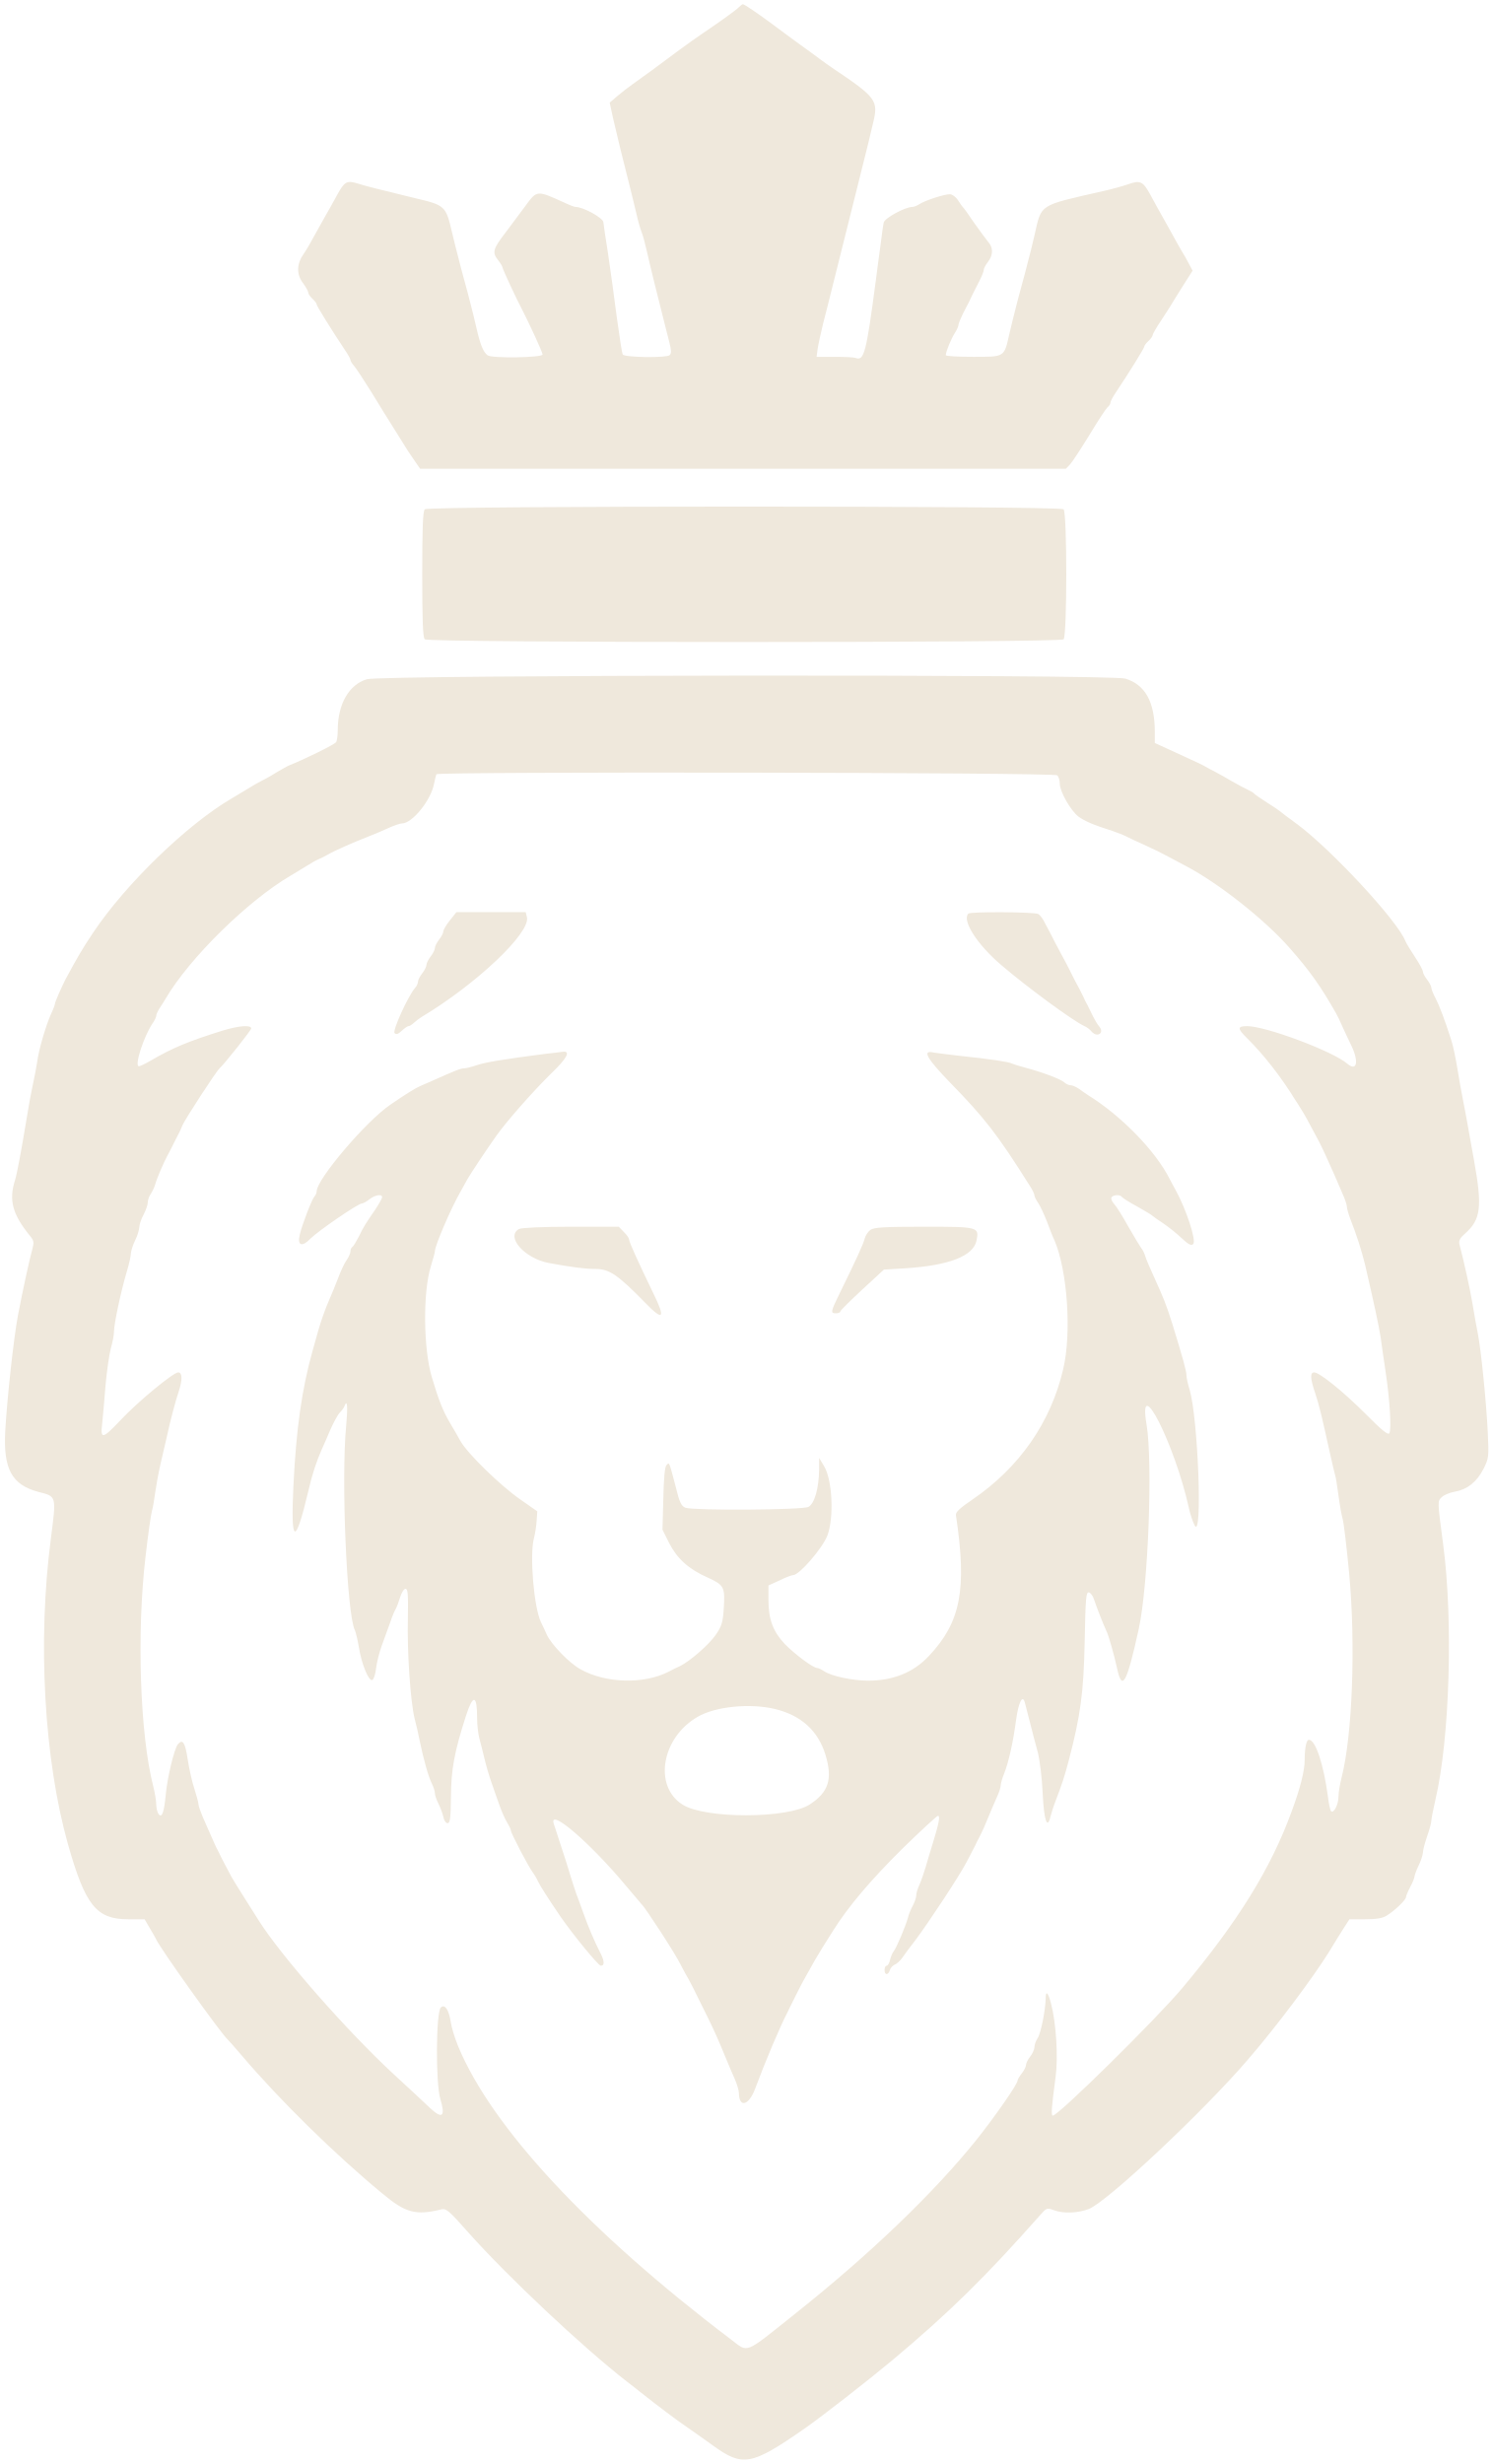
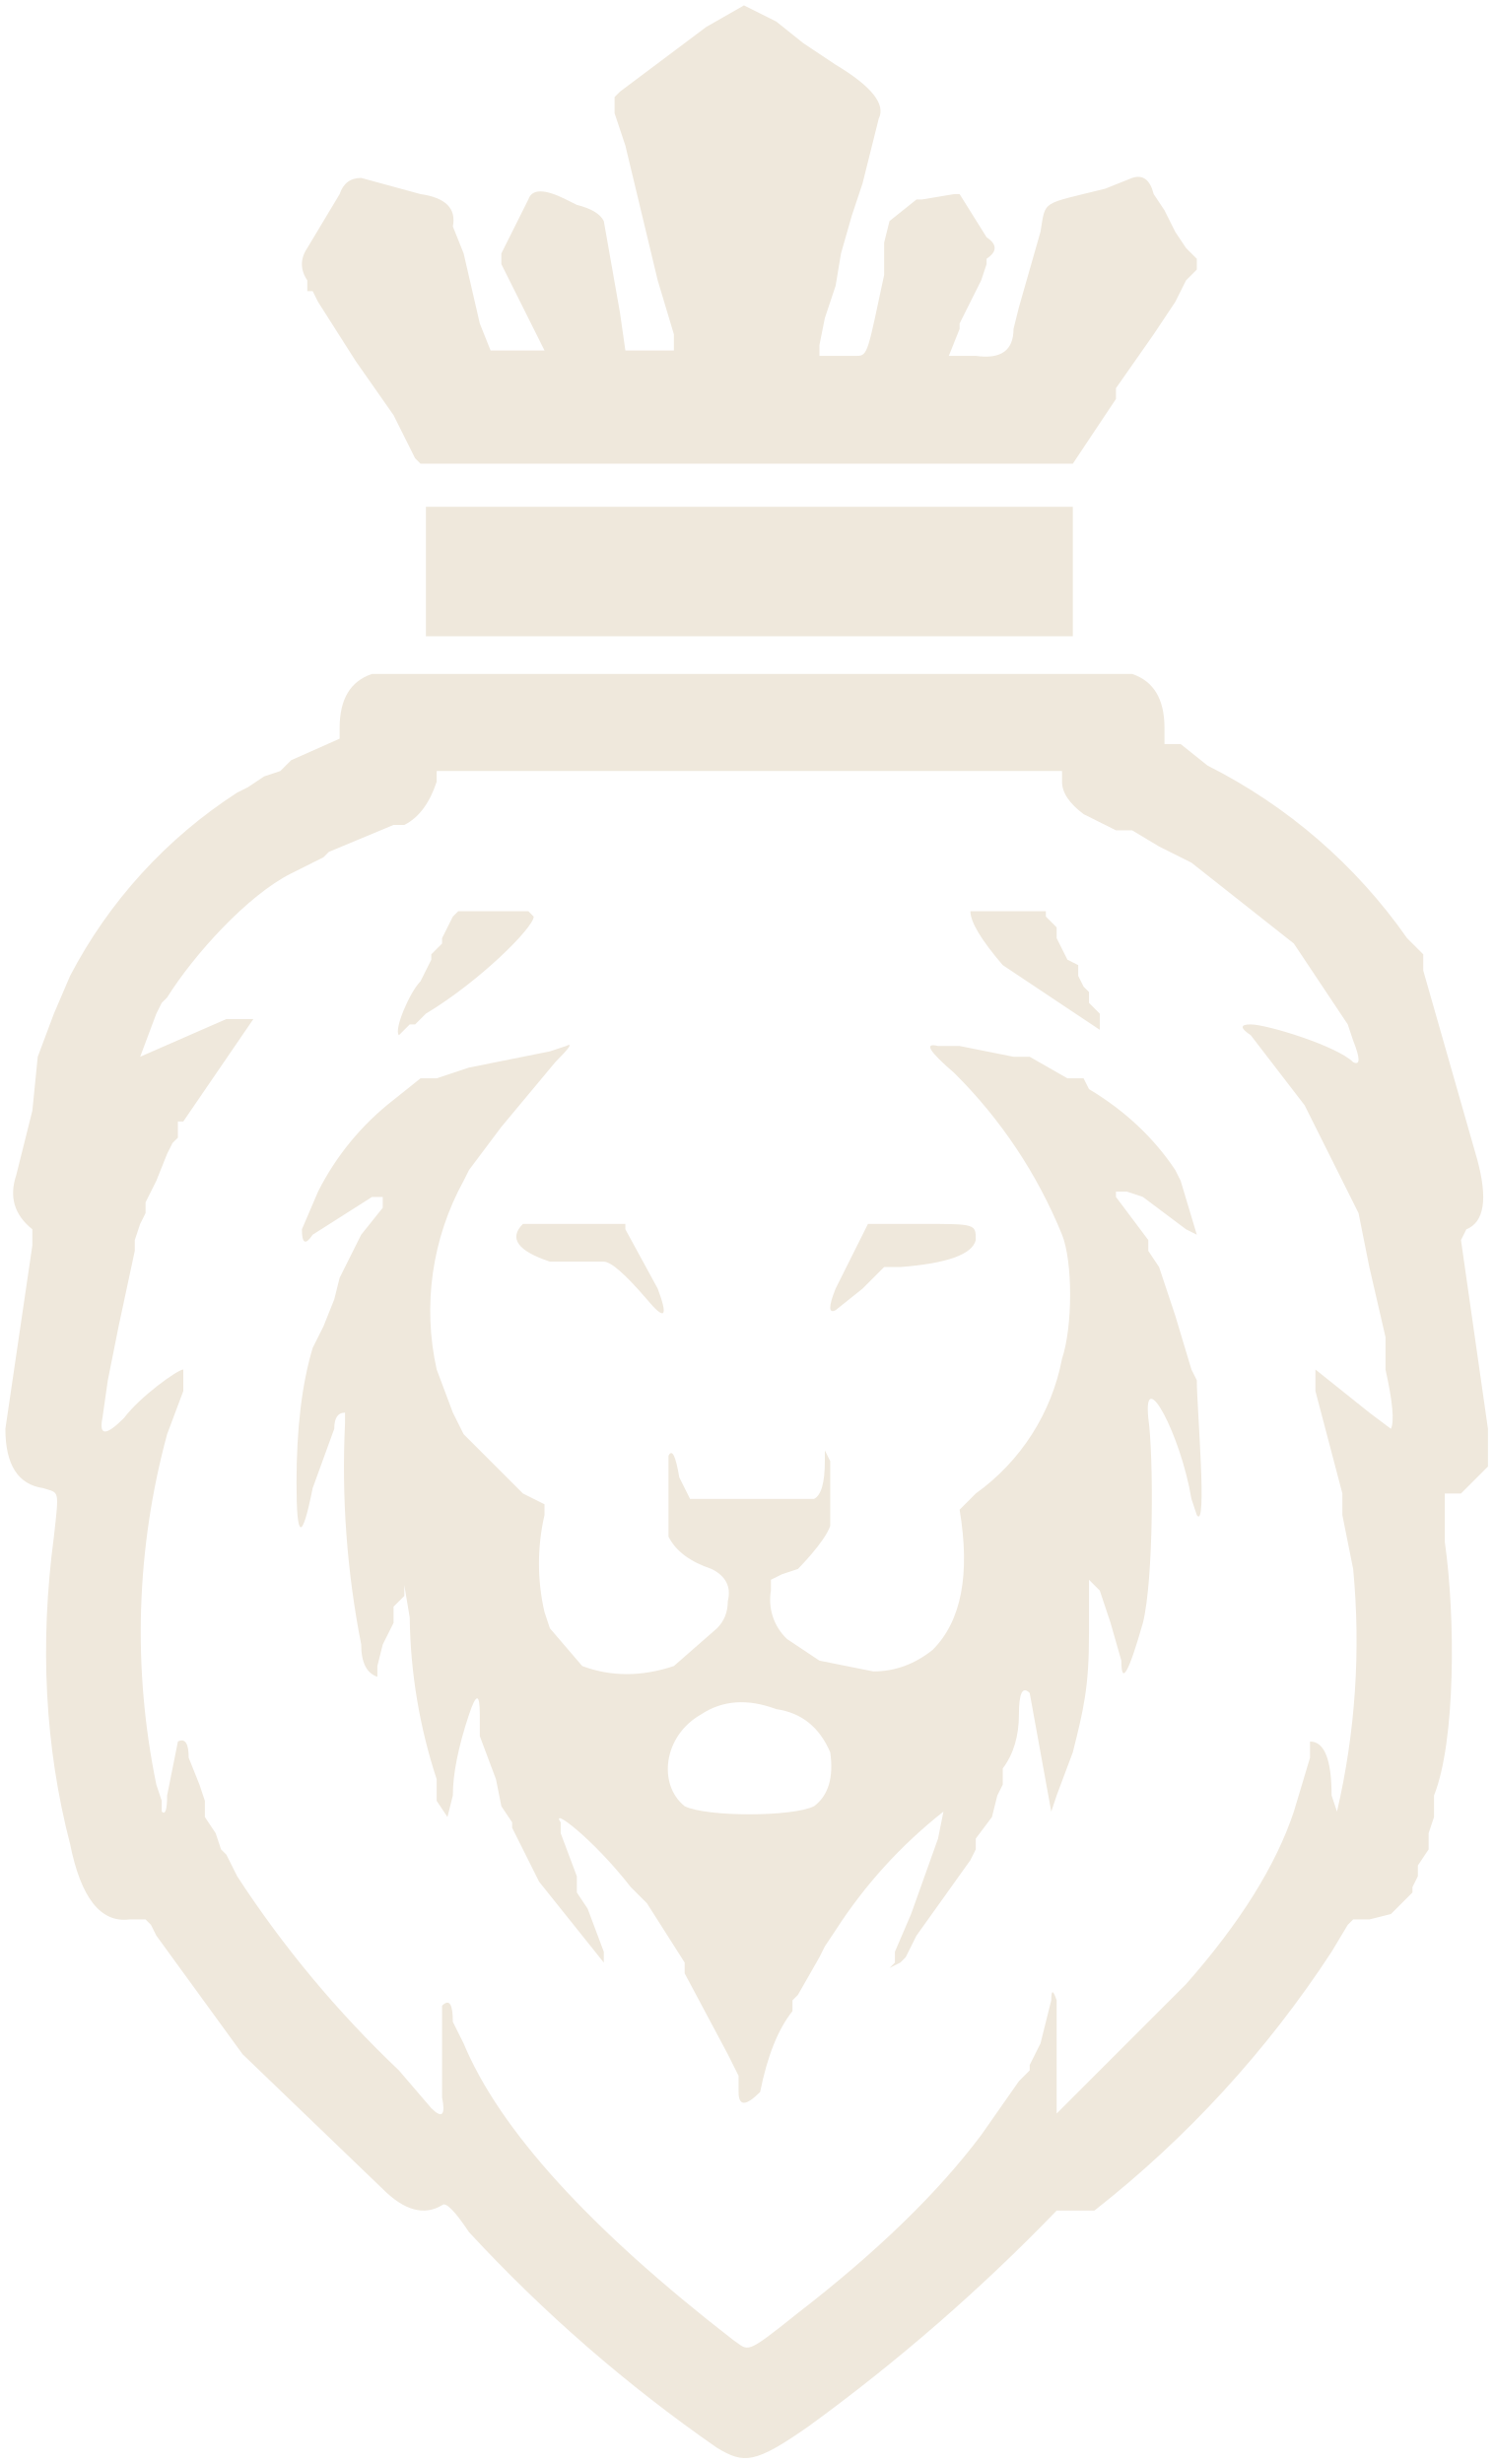
- <svg xmlns="http://www.w3.org/2000/svg" viewBox="450 202 707 1167">
-   <g transform="translate(0,1564) scale(0.1,-0.1)" fill="#EFE8DC">
-     <path d="M8000 13586 c-16 -16 -83 -64 -170 -123 -30 -20 -80 -56 -110 -78 -88 -66 -186 -138 -225 -165 -20 -14 -52 -39 -72 -56 l-35 -30 15 -70 c9 -38 25 -106 36 -151 52 -206 63 -252 76 -307 7 -32 18 -70 24 -85 6 -14 17 -55 25 -91 8 -36 24 -102 35 -147 53 -210 60 -241 72 -286 9 -36 10 -50 1 -59 -14 -14 -214 -11 -222 3 -4 5 -16 87 -29 181 -12 95 -31 229 -41 298 -11 69 -21 135 -22 148 -3 21 -96 72 -132 72 -5 0 -27 8 -50 19 -134 61 -132 61 -187 -14 -19 -25 -60 -80 -91 -122 -64 -83 -68 -98 -38 -136 11 -14 20 -29 20 -33 0 -7 67 -152 91 -196 35 -68 99 -206 99 -217 0 -15 -239 -19 -260 -4 -21 15 -35 50 -54 133 -8 36 -20 85 -27 110 -6 25 -19 74 -29 110 -10 36 -23 85 -29 110 -7 25 -20 79 -30 120 -29 124 -32 128 -173 161 -160 39 -234 57 -271 69 -55 17 -65 11 -101 -55 -18 -33 -43 -78 -56 -100 -12 -22 -36 -65 -53 -95 -16 -30 -38 -68 -49 -83 -33 -46 -34 -96 -4 -136 14 -19 26 -40 26 -46 0 -7 9 -20 20 -30 11 -10 20 -22 20 -27 0 -7 70 -120 136 -219 13 -19 24 -39 24 -44 0 -5 8 -18 18 -29 10 -12 47 -68 83 -126 35 -58 73 -119 84 -136 11 -17 36 -57 55 -88 19 -32 47 -75 63 -97 l27 -39 1530 0 1529 0 20 21 c11 12 52 75 92 140 39 65 78 124 85 130 8 6 14 16 14 22 0 6 11 27 24 46 66 99 136 212 136 219 0 5 9 17 20 27 11 10 20 23 20 28 0 5 17 35 38 66 20 31 42 64 47 73 6 10 31 51 57 92 l47 74 -18 34 c-9 18 -24 44 -33 58 -8 14 -29 50 -45 80 -17 30 -40 73 -53 95 -12 22 -35 62 -49 89 -37 68 -49 74 -108 53 -26 -9 -77 -23 -113 -31 -315 -72 -295 -59 -330 -211 -10 -44 -24 -100 -31 -125 -6 -25 -19 -74 -29 -110 -10 -36 -23 -85 -29 -110 -7 -25 -20 -80 -30 -122 -25 -111 -21 -108 -172 -108 -71 0 -129 3 -129 8 0 16 26 79 43 105 9 14 17 31 17 38 0 6 10 30 21 53 26 49 36 70 47 94 5 9 18 36 30 59 12 23 22 48 22 55 0 7 9 24 20 38 25 32 25 68 1 94 -10 12 -40 53 -67 91 -26 39 -50 72 -54 75 -3 3 -13 17 -23 33 -10 15 -27 27 -38 27 -27 0 -119 -30 -144 -47 -11 -7 -26 -13 -33 -13 -34 0 -132 -53 -136 -74 -3 -12 -9 -59 -15 -106 -7 -47 -16 -121 -22 -165 -46 -350 -56 -386 -97 -370 -8 3 -52 5 -99 5 l-85 0 5 38 c3 20 15 74 26 120 12 45 30 118 41 162 11 44 29 116 40 160 11 44 29 116 40 160 11 44 29 116 40 160 52 206 62 249 75 305 27 110 18 122 -195 265 -12 8 -37 26 -56 40 -18 14 -61 45 -96 70 -34 25 -89 65 -122 90 -74 55 -140 100 -147 100 -3 0 -11 -6 -19 -14z M6512 11208 c-9 -9 -12 -91 -12 -308 0 -217 3 -299 12 -308 17 -17 3009 -17 3026 0 17 17 17 599 0 616 -17 17 -3009 17 -3026 0z M6238 10403 c-85 -25 -138 -118 -138 -240 0 -26 -4 -53 -8 -58 -7 -11 -145 -79 -222 -110 -8 -3 -33 -17 -55 -30 -22 -14 -53 -32 -70 -40 -16 -8 -48 -26 -70 -40 -22 -13 -56 -34 -75 -45 -212 -123 -504 -406 -658 -636 -53 -79 -74 -116 -131 -221 -18 -35 -51 -109 -51 -118 0 -4 -8 -26 -19 -49 -24 -54 -58 -169 -65 -226 -4 -25 -13 -74 -21 -110 -8 -36 -19 -96 -25 -135 -30 -181 -49 -283 -59 -315 -30 -94 -12 -161 70 -262 20 -24 21 -32 12 -65 -13 -46 -46 -197 -68 -313 -20 -107 -51 -387 -60 -546 -10 -181 30 -256 157 -290 87 -22 85 -17 59 -221 -64 -487 -32 -1046 81 -1448 82 -289 134 -355 285 -355 l78 0 25 -43 c14 -23 27 -46 29 -51 18 -42 311 -452 340 -476 3 -3 33 -36 66 -75 179 -211 442 -469 665 -653 111 -93 159 -106 281 -76 23 5 36 -6 126 -108 186 -209 542 -544 753 -708 25 -19 52 -40 60 -47 86 -68 177 -137 235 -176 39 -27 88 -62 110 -78 143 -104 183 -97 435 78 87 61 296 224 415 323 272 228 441 394 702 689 30 34 32 35 65 23 47 -17 115 -14 166 6 88 35 548 467 757 712 133 154 304 383 380 505 23 39 55 89 70 113 l27 42 74 0 c53 0 83 5 102 17 38 23 92 75 92 88 0 5 9 27 20 48 11 20 20 43 20 49 1 7 9 31 20 53 11 22 19 49 20 60 0 12 9 46 20 78 11 31 20 64 20 74 0 10 9 53 19 98 68 287 85 848 37 1210 -28 210 -27 204 -7 224 10 10 38 22 62 26 59 10 104 46 136 108 25 50 26 56 20 177 -7 143 -32 391 -47 465 -6 28 -17 91 -25 140 -13 76 -38 189 -62 282 -4 17 3 30 26 50 76 67 83 126 43 348 -36 202 -43 240 -53 290 -6 28 -17 91 -25 140 -8 50 -21 113 -30 140 -31 96 -55 160 -74 197 -11 20 -20 43 -20 50 0 7 -9 24 -20 38 -11 14 -20 31 -20 38 0 7 -17 39 -38 70 -21 32 -41 65 -45 75 -36 94 -349 432 -512 553 -44 32 -82 61 -85 64 -3 3 -30 21 -60 40 -30 19 -57 38 -60 42 -3 4 -17 12 -30 18 -14 6 -47 24 -75 40 -27 16 -63 36 -80 45 -16 8 -37 19 -45 24 -15 9 -37 19 -172 81 l-68 31 0 53 c0 142 -46 224 -140 252 -70 21 -3524 18 -3592 -3z m3270 -455 c7 -7 12 -25 12 -40 0 -37 52 -128 89 -156 29 -21 70 -39 159 -67 23 -8 55 -20 70 -28 15 -8 50 -24 77 -36 28 -13 58 -27 68 -32 9 -5 26 -13 37 -19 21 -11 44 -23 100 -53 155 -82 372 -254 487 -385 98 -111 149 -183 222 -312 5 -8 19 -37 31 -65 13 -27 30 -66 40 -85 38 -78 28 -127 -18 -88 -68 59 -387 178 -474 178 -48 0 -48 -11 0 -58 77 -76 160 -182 227 -291 6 -9 18 -27 26 -41 14 -21 36 -60 86 -155 13 -24 50 -105 74 -160 9 -22 26 -61 38 -88 12 -26 21 -54 21 -63 0 -8 8 -36 18 -62 27 -68 53 -149 68 -212 41 -176 66 -292 74 -345 4 -33 15 -105 23 -160 20 -131 29 -277 18 -293 -6 -10 -36 14 -112 91 -108 108 -219 197 -244 197 -20 0 -19 -29 5 -99 19 -57 31 -108 70 -285 11 -50 22 -95 24 -102 3 -7 10 -50 16 -96 6 -46 15 -96 20 -113 5 -16 19 -133 31 -260 31 -339 15 -764 -36 -963 -8 -31 -15 -72 -15 -92 0 -37 -23 -81 -35 -68 -4 3 -11 35 -15 70 -21 155 -59 268 -90 268 -12 0 -20 -38 -20 -96 0 -50 -21 -134 -62 -244 -98 -269 -254 -521 -517 -835 -124 -148 -588 -605 -614 -605 -9 0 -6 40 13 182 13 94 3 257 -22 351 -14 53 -25 61 -25 20 -1 -54 -23 -165 -38 -186 -8 -12 -15 -31 -15 -42 0 -11 -9 -31 -20 -45 -11 -14 -20 -32 -20 -40 0 -8 -9 -26 -20 -40 -11 -14 -20 -29 -20 -34 0 -17 -108 -172 -195 -281 -200 -249 -502 -540 -857 -822 -248 -198 -221 -187 -307 -122 -671 508 -1133 1005 -1291 1388 -16 39 -32 91 -35 115 -9 58 -28 86 -47 68 -23 -22 -25 -361 -2 -434 25 -83 9 -96 -49 -42 -23 22 -100 94 -171 159 -222 205 -536 563 -641 730 -16 26 -49 78 -72 114 -23 36 -48 77 -56 91 -23 44 -40 74 -49 93 -4 9 -12 25 -17 35 -6 9 -18 37 -29 62 -11 25 -29 66 -41 93 -11 26 -21 54 -21 62 0 8 -9 41 -19 72 -11 32 -25 95 -32 141 -12 80 -24 98 -47 70 -17 -22 -50 -159 -57 -239 -8 -86 -19 -113 -35 -89 -5 8 -10 28 -10 44 0 15 -6 54 -14 85 -63 245 -79 725 -37 1086 12 105 26 204 31 220 5 17 11 55 15 85 4 30 15 91 25 135 10 44 23 100 29 125 20 92 43 176 57 218 19 57 18 92 -2 92 -23 0 -189 -137 -271 -224 -88 -93 -98 -95 -89 -18 3 31 11 113 16 182 6 69 18 147 25 174 8 27 15 63 15 80 0 35 32 187 61 285 11 35 19 74 19 85 1 12 9 39 20 61 11 22 19 50 20 63 0 12 9 39 20 59 11 21 20 47 20 58 0 11 6 29 14 40 7 11 17 31 21 45 7 27 40 103 57 135 6 11 16 29 21 40 6 11 15 29 20 40 6 11 14 27 18 35 4 8 10 22 13 30 10 25 159 255 176 270 25 23 150 181 150 189 0 18 -60 13 -135 -10 -160 -50 -237 -81 -344 -144 -24 -14 -48 -25 -53 -25 -23 0 23 141 64 202 10 14 18 31 18 37 0 7 8 24 18 39 10 15 22 34 27 43 113 192 390 464 592 582 30 18 67 40 81 49 15 10 38 23 52 29 14 6 32 15 40 20 28 17 125 60 190 85 36 14 83 34 106 45 23 10 49 19 58 19 49 0 138 111 152 188 4 20 9 40 11 45 8 13 2927 9 2941 -5z M6631 9261 c-17 -21 -31 -45 -31 -52 0 -8 -9 -25 -20 -39 -11 -14 -20 -32 -20 -40 0 -8 -9 -26 -20 -40 -11 -14 -20 -32 -20 -40 0 -8 -9 -26 -20 -40 -11 -14 -20 -31 -20 -39 0 -8 -6 -22 -14 -30 -34 -40 -108 -203 -97 -214 8 -8 17 -5 34 11 13 12 27 22 32 22 5 0 17 7 27 17 10 9 26 21 36 27 260 156 516 399 498 472 l-6 24 -164 0 -164 0 -31 -39z M9087 9293 c-32 -31 41 -146 155 -243 121 -104 339 -264 393 -289 12 -5 27 -16 34 -25 7 -9 19 -16 27 -16 21 0 27 20 11 38 -8 9 -21 31 -29 47 -8 17 -20 40 -26 53 -7 12 -16 30 -20 40 -5 9 -14 27 -20 40 -7 12 -17 32 -24 45 -6 12 -16 31 -21 42 -6 11 -14 27 -18 35 -8 14 -31 58 -56 105 -5 11 -16 31 -23 45 -8 14 -19 36 -26 49 -7 13 -19 28 -26 32 -15 10 -322 12 -331 2z M7085 8629 c-194 -25 -287 -40 -327 -54 -23 -8 -51 -15 -60 -15 -16 0 -39 -9 -153 -60 -22 -10 -47 -21 -55 -24 -18 -7 -70 -39 -141 -88 -116 -79 -349 -354 -349 -410 0 -8 -5 -19 -10 -24 -12 -12 -58 -131 -70 -181 -13 -53 11 -61 51 -19 36 36 225 166 243 166 6 0 22 9 36 20 27 21 60 26 60 10 0 -6 -15 -32 -32 -58 -49 -71 -56 -83 -79 -130 -12 -23 -25 -45 -30 -48 -5 -3 -9 -12 -9 -21 0 -8 -8 -27 -18 -41 -11 -15 -29 -54 -41 -87 -13 -33 -31 -78 -41 -100 -20 -46 -37 -94 -52 -145 -5 -19 -18 -64 -28 -100 -50 -178 -77 -368 -90 -634 -14 -284 8 -292 71 -26 17 76 39 141 63 195 8 17 26 59 41 94 15 34 35 71 45 81 10 10 20 24 22 31 13 35 16 -5 8 -91 -25 -252 3 -900 41 -971 4 -9 13 -45 19 -81 12 -77 46 -161 63 -155 7 2 15 26 18 53 3 27 15 76 27 109 12 33 30 83 40 110 9 28 21 56 26 64 5 8 14 32 21 55 7 23 18 41 26 41 11 0 13 -25 11 -140 -4 -158 12 -393 32 -475 8 -30 19 -77 24 -105 19 -91 42 -172 57 -201 8 -16 15 -37 15 -47 0 -10 8 -32 17 -50 9 -18 19 -45 23 -62 3 -17 12 -30 20 -30 12 0 15 23 16 125 1 130 16 212 71 383 34 105 53 101 53 -11 0 -31 5 -75 11 -97 6 -22 17 -65 24 -95 7 -30 22 -82 34 -115 11 -33 29 -83 39 -111 10 -28 26 -63 35 -77 9 -15 17 -31 17 -37 0 -12 85 -175 105 -200 6 -8 17 -26 23 -40 11 -22 42 -72 106 -166 57 -83 180 -234 192 -234 20 0 17 25 -6 68 -24 47 -52 112 -77 182 -11 30 -25 71 -33 90 -7 19 -18 55 -26 80 -13 44 -27 88 -60 188 -8 26 -18 55 -21 64 -25 80 174 -91 345 -297 37 -44 69 -82 72 -85 17 -15 160 -235 184 -285 9 -16 19 -37 24 -45 19 -32 33 -59 103 -202 32 -65 50 -105 84 -188 15 -36 35 -84 46 -108 10 -23 19 -53 19 -65 1 -71 46 -60 76 18 48 129 117 293 154 364 5 12 15 30 20 41 6 11 15 29 20 40 28 56 33 66 91 168 12 20 29 48 38 63 9 14 30 47 46 73 73 117 180 242 328 389 88 86 165 157 170 157 11 0 5 -34 -23 -125 -12 -38 -28 -92 -36 -120 -8 -27 -21 -64 -29 -82 -8 -17 -15 -39 -15 -50 0 -10 -7 -31 -16 -48 -9 -16 -20 -43 -24 -60 -11 -39 -53 -140 -67 -157 -6 -7 -13 -25 -17 -40 -3 -16 -11 -28 -16 -28 -6 0 -10 -9 -10 -20 0 -26 17 -26 25 -1 3 11 14 22 23 26 9 3 26 18 37 34 11 16 38 53 61 82 61 81 209 305 242 369 10 19 24 45 30 58 7 12 16 30 20 40 5 9 14 26 19 37 6 11 21 45 33 75 12 30 31 73 41 96 11 23 19 48 19 57 0 9 7 34 16 56 22 55 43 150 57 255 11 81 30 122 41 84 2 -7 13 -49 24 -93 11 -44 28 -109 38 -145 9 -36 20 -123 23 -194 6 -129 22 -174 37 -109 4 15 14 48 24 73 32 84 42 115 62 190 56 214 71 321 76 568 4 203 6 233 20 230 8 -2 19 -16 24 -33 11 -33 44 -119 59 -150 11 -23 36 -111 50 -175 24 -114 46 -75 103 185 45 204 67 789 37 968 -43 255 133 -92 200 -393 6 -30 19 -68 28 -85 38 -71 16 509 -24 643 -8 26 -15 56 -15 68 0 21 -18 85 -67 244 -29 92 -40 119 -88 225 -18 39 -36 81 -40 95 -4 14 -13 32 -20 40 -6 8 -33 53 -60 100 -26 47 -56 95 -67 107 -11 12 -17 26 -13 32 8 13 42 14 49 2 4 -5 36 -26 74 -46 37 -21 69 -40 72 -44 3 -3 25 -19 50 -35 25 -17 64 -48 87 -70 33 -31 46 -37 55 -28 16 16 -34 167 -84 257 -7 11 -18 34 -27 50 -67 134 -231 302 -390 400 -8 6 -27 18 -40 28 -13 9 -31 17 -39 17 -9 0 -23 6 -31 14 -18 16 -110 50 -187 70 -27 7 -55 16 -61 19 -13 8 -109 22 -253 37 -52 6 -105 13 -118 15 -55 13 -34 -26 79 -143 164 -168 224 -245 378 -490 12 -18 21 -38 21 -44 0 -5 8 -22 18 -36 10 -15 28 -54 41 -87 12 -33 28 -74 36 -90 61 -143 82 -438 41 -610 -59 -253 -209 -467 -431 -618 -59 -40 -79 -59 -77 -73 53 -352 23 -507 -128 -667 -74 -79 -170 -117 -290 -117 -74 1 -170 21 -205 44 -13 9 -29 16 -34 16 -19 0 -106 65 -153 113 -56 59 -78 117 -78 209 l0 69 53 24 c28 14 57 25 64 25 29 0 138 126 162 187 32 84 24 263 -15 328 l-24 40 0 -55 c-1 -88 -22 -163 -51 -177 -29 -15 -544 -18 -582 -4 -20 8 -28 24 -46 98 -33 125 -30 118 -44 104 -8 -8 -13 -62 -15 -159 l-4 -147 31 -62 c38 -75 93 -125 184 -165 78 -36 82 -44 75 -151 -4 -60 -10 -80 -37 -119 -32 -47 -123 -126 -170 -149 -14 -6 -38 -18 -53 -26 -117 -61 -301 -56 -420 12 -52 29 -135 115 -157 161 -7 16 -20 44 -29 62 -33 70 -54 315 -33 396 6 23 12 61 13 85 l3 43 -80 56 c-93 64 -252 219 -284 277 -12 22 -34 60 -49 85 -33 56 -54 107 -87 219 -40 135 -42 404 -4 524 10 33 19 65 19 71 0 26 76 204 123 285 11 20 25 45 31 56 13 23 88 137 138 207 49 69 176 213 263 298 70 67 88 102 53 99 -7 -1 -44 -6 -83 -10z m1085 -3103 c125 -30 205 -103 240 -217 35 -115 15 -177 -74 -235 -103 -68 -496 -69 -603 -1 -139 88 -99 318 72 416 84 49 248 65 365 37z M6958 7799 c-64 -37 27 -139 142 -161 112 -20 169 -28 222 -28 64 0 105 -28 233 -159 87 -90 99 -77 40 43 -71 147 -115 243 -115 255 0 6 -11 23 -25 36 l-24 25 -228 0 c-136 0 -235 -5 -245 -11z M8623 7795 c-11 -8 -24 -27 -27 -41 -7 -27 -38 -95 -118 -258 -44 -90 -45 -96 -18 -96 11 0 20 4 20 8 0 5 47 51 104 104 l103 95 99 6 c209 13 326 58 340 133 12 63 8 64 -250 64 -188 0 -236 -3 -253 -15z" />
-   </g>
+ <svg xmlns="http://www.w3.org/2000/svg" viewBox="18.1 9.2 27.7 45.7">
+   <path fill="#EFE8DC" d="m31.9 9.3-.7.4-1.6 1.2-.1.1v.3l.2.6.6 2.5.3 1v.3h-.9l-.1-.7-.3-1.7q-.1-.2-.5-.3l-.2-.1q-.6-.3-.7 0l-.5 1v.2l.4.8.4.8h-1l-.2-.5-.3-1.3-.2-.5q.1-.5-.6-.6l-1.1-.3q-.3 0-.4.3l-.6 1q-.2.3 0 .6v.2h.1l.1.2.7 1.1.7 1 .4.8.1.1H38l.4-.6.4-.6v-.2l.7-1 .2-.3.2-.3.2-.4.2-.2V14l-.2-.2-.2-.3-.2-.4-.2-.3q-.1-.4-.4-.3l-.5.2c-1.2.3-1.1.2-1.2.8l-.4 1.4-.1.4q0 .6-.7.5h-.5l.2-.5v-.1l.1-.2.2-.4.1-.2.1-.3V14q.3-.2 0-.4l-.5-.8h-.1l-.6.1h-.1l-.5.4-.1.4v.6c-.3 1.4-.3 1.5-.5 1.5h-.7v-.2l.1-.5.2-.6.1-.6.2-.7.2-.6.3-1.2q.2-.4-.8-1L33 10l-.5-.4zM26 18.6V21h12v-2.4zm-1 3.1q-.6.2-.6 1v.2l-.9.4-.2.2-.3.1-.3.2-.2.1a9 9 0 0 0-3.1 3.4l-.3.7-.3.8-.1 1-.3 1.2q-.2.6.3 1v.3l-.5 3.4q0 1 .7 1.1c.3.1.3 0 .2.9q-.4 3 .3 5.7.3 1.5 1.1 1.4h.3l.1.1.1.2 1.6 2.2 2.6 2.5q.6.6 1.1.3.1-.1.5.5a28 28 0 0 0 4.6 4c.5.3.7.3 1.7-.4a35 35 0 0 0 4.6-4h.7a20 20 0 0 0 4.4-4.8l.3-.5.1-.1h.3l.4-.1.4-.4v-.1l.1-.2v-.2l.2-.3v-.3l.1-.3v-.4c.4-1 .4-3.3.2-4.7v-.9h.3l.5-.5v-.7l-.5-3.5.1-.2q.5-.2.2-1.3l-1-3.5v-.3l-.3-.3a10 10 0 0 0-3.7-3.2L40 23h-.3v-.3q0-.8-.6-1zm12.8 1.8v.2q0 .3.4.6l.6.3h.3l.5.3.2.1.4.2 1.9 1.5 1 1.5.1.3q.2.5 0 .4c-.3-.3-1.6-.7-1.9-.7q-.3 0 0 .2l1 1.3 1 2 .2 1 .3 1.3v.6q.2.9.1 1.1l-.4-.3-1-.8v.4l.5 1.9v.4l.2 1a14 14 0 0 1-.3 4.5l-.1-.3q0-1-.4-1v.3l-.3 1q-.5 1.5-2 3.2l-2.4 2.4v-2.1q-.1-.3-.1 0l-.2.8-.1.2-.1.2v.1l-.2.2-.7 1q-1.2 1.6-3.4 3.3c-1 .8-.9.7-1.2.5q-4-3.1-5-5.5l-.2-.4q0-.5-.2-.3v1.7q.1.5-.2.2l-.6-.7a20 20 0 0 1-3-3.6l-.2-.4-.1-.1-.1-.3-.2-.3v-.3l-.1-.3-.2-.5q0-.4-.2-.3l-.2 1q0 .4-.1.3v-.2l-.1-.3a14 14 0 0 1 .2-6.5l.3-.8v-.4c-.1 0-.8.5-1.1.9q-.5.5-.4 0l.1-.7.2-1 .3-1.4v-.2l.1-.3.1-.2v-.2l.1-.2.1-.2.2-.5.1-.2.1-.1V30h.1l1.3-1.9h-.5l-1.6.7.3-.8.1-.2.1-.1c.5-.8 1.5-1.9 2.3-2.3l.4-.2.2-.1.1-.1 1.2-.5h.2q.4-.2.6-.8v-.2zm-11.3 2.7-.1.2-.1.2v.1l-.2.2v.1l-.1.2-.1.2c-.2.2-.5.9-.4 1l.1-.1.1-.1h.1l.2-.2c1-.6 2-1.6 2-1.8l-.1-.1h-1.3zm9.6-.1q0 .3.6 1l1.8 1.2V28l-.2-.2v-.2l-.1-.1-.1-.2v-.2l-.2-.1-.2-.4v-.2l-.2-.2v-.1zm-7.8 2.6-1.5.3-.6.2h-.3l-.5.4a5 5 0 0 0-1.4 1.7l-.3.7q0 .4.2.1l1.1-.7h.2v.2l-.4.5-.1.2-.1.2-.2.4-.1.4-.2.5-.2.4q-.3 1-.3 2.5 0 1.6.3.1l.4-1.1q0-.3.2-.3v-.2.4a17 17 0 0 0 .3 4.1q0 .5.3.6v-.2l.1-.4.2-.4V39l.2-.2v-.2l.1.6a10 10 0 0 0 .5 3v.4l.2.3.1-.4q0-.6.3-1.5.2-.6.2 0v.4l.3.8.1.5.2.3v.1l.5 1 1.2 1.5v-.2l-.3-.8-.2-.3V44l-.3-.8V43c-.2-.3.6.3 1.3 1.2l.3.3.7 1.1v.2l.8 1.5.2.4v.3q0 .4.4 0 .2-1 .6-1.5v-.2l.1-.1.4-.7.1-.2.2-.3a9 9 0 0 1 2-2.2l-.1.5-.5 1.4-.3.7v.2l-.1.1q0 .1 0 0l.2-.1.1-.1.2-.4 1-1.4.1-.2v-.2l.3-.4.1-.4.1-.2V42q.3-.4.3-1t.2-.4l.4 2.2.1-.3.3-.8c.2-.8.3-1.2.3-2.2v-1l.2.2.2.6.2.7q0 .7.4-.7c.2-.8.2-3.1.1-3.8-.1-1 .6.3.8 1.5l.1.3c.2.3 0-2 0-2.5l-.1-.2-.3-1-.3-.9-.2-.3v-.2l-.6-.8v-.1h.2l.3.1.4.3.4.3.2.1-.3-1-.1-.2q-.6-.9-1.6-1.5l-.1-.2h-.3l-.7-.4h-.3l-1-.2h-.4q-.4-.1.3.5a9 9 0 0 1 2 3c.2.5.2 1.7 0 2.3a4 4 0 0 1-1.6 2.5l-.3.3q.3 1.8-.5 2.6-.5.4-1.1.4l-1-.2-.6-.4a1 1 0 0 1-.3-.9v-.2l.2-.1.3-.1s.5-.5.6-.8v-1.2l-.1-.2v.2q0 .6-.2.7h-2.3l-.2-.4q-.1-.6-.2-.4v1.5q.2.4.8.6.4.2.3.6 0 .3-.2.5l-.8.7q-.9.3-1.7 0l-.6-.7-.1-.3a4 4 0 0 1 0-1.8v-.2l-.4-.2-1.1-1.1-.2-.4-.3-.8a5 5 0 0 1 .5-3.5l.1-.2.6-.8 1-1.2q.4-.4.2-.3zm4.2 12.2q.7.1 1 .8.1.7-.3 1c-.4.2-2 .2-2.4 0-.5-.4-.4-1.3.3-1.7q.6-.4 1.4-.1m-4.7-9q-.4.4.5.7h1q.2 0 .8.7.5.6.2-.2l-.6-1.1v-.1h-2m6.5 0-.1.2-.5 1q-.2.5 0 .4l.5-.4.4-.4h.3q1.3-.1 1.4-.5c0-.3 0-.3-1-.3z" />
</svg>
